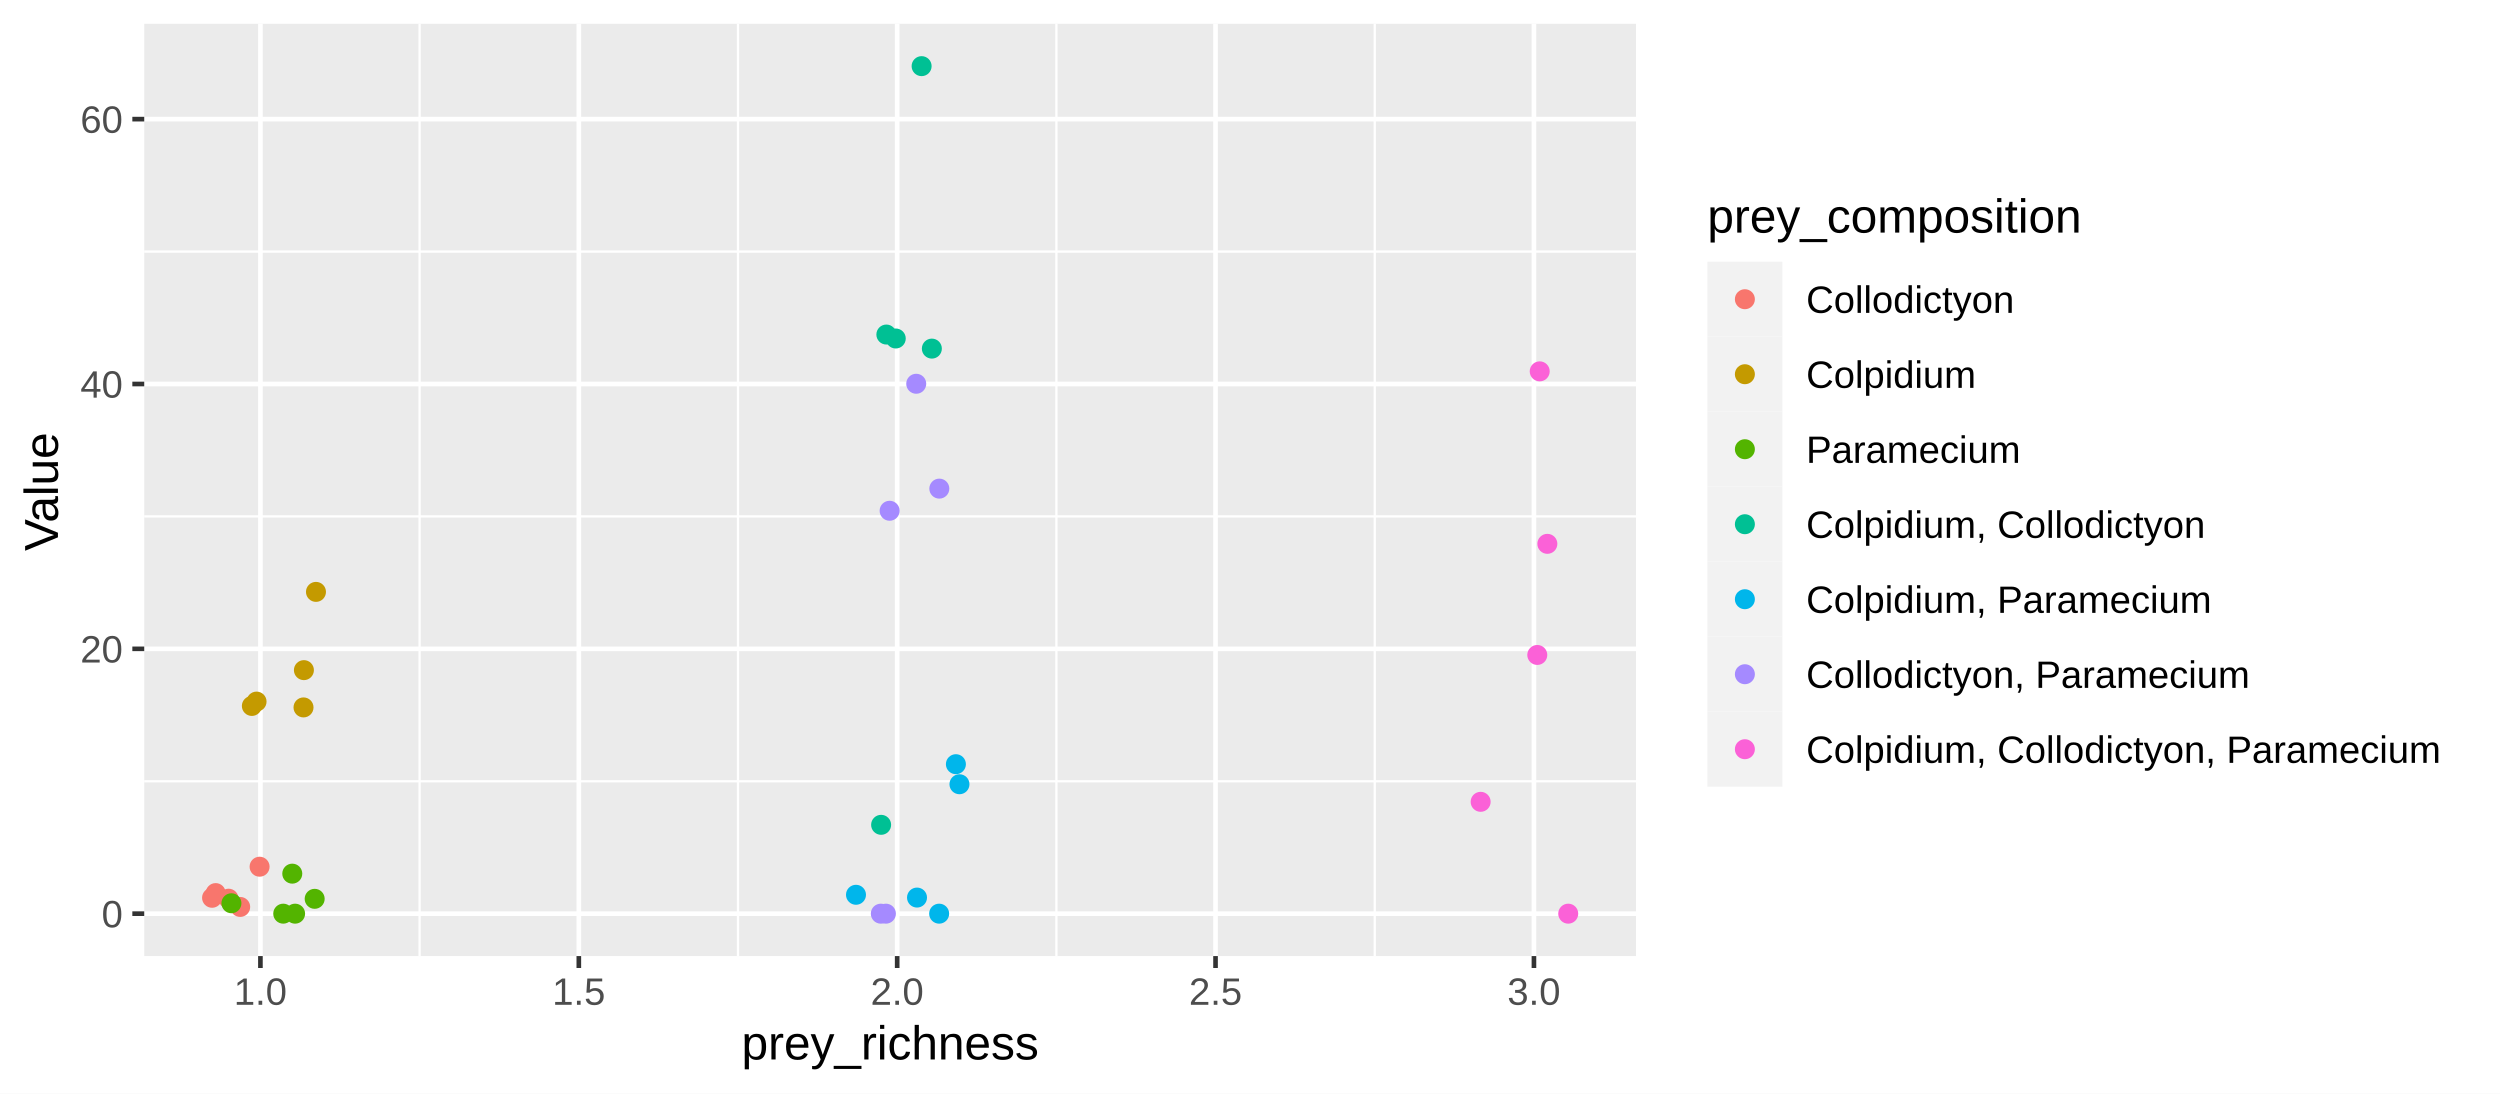
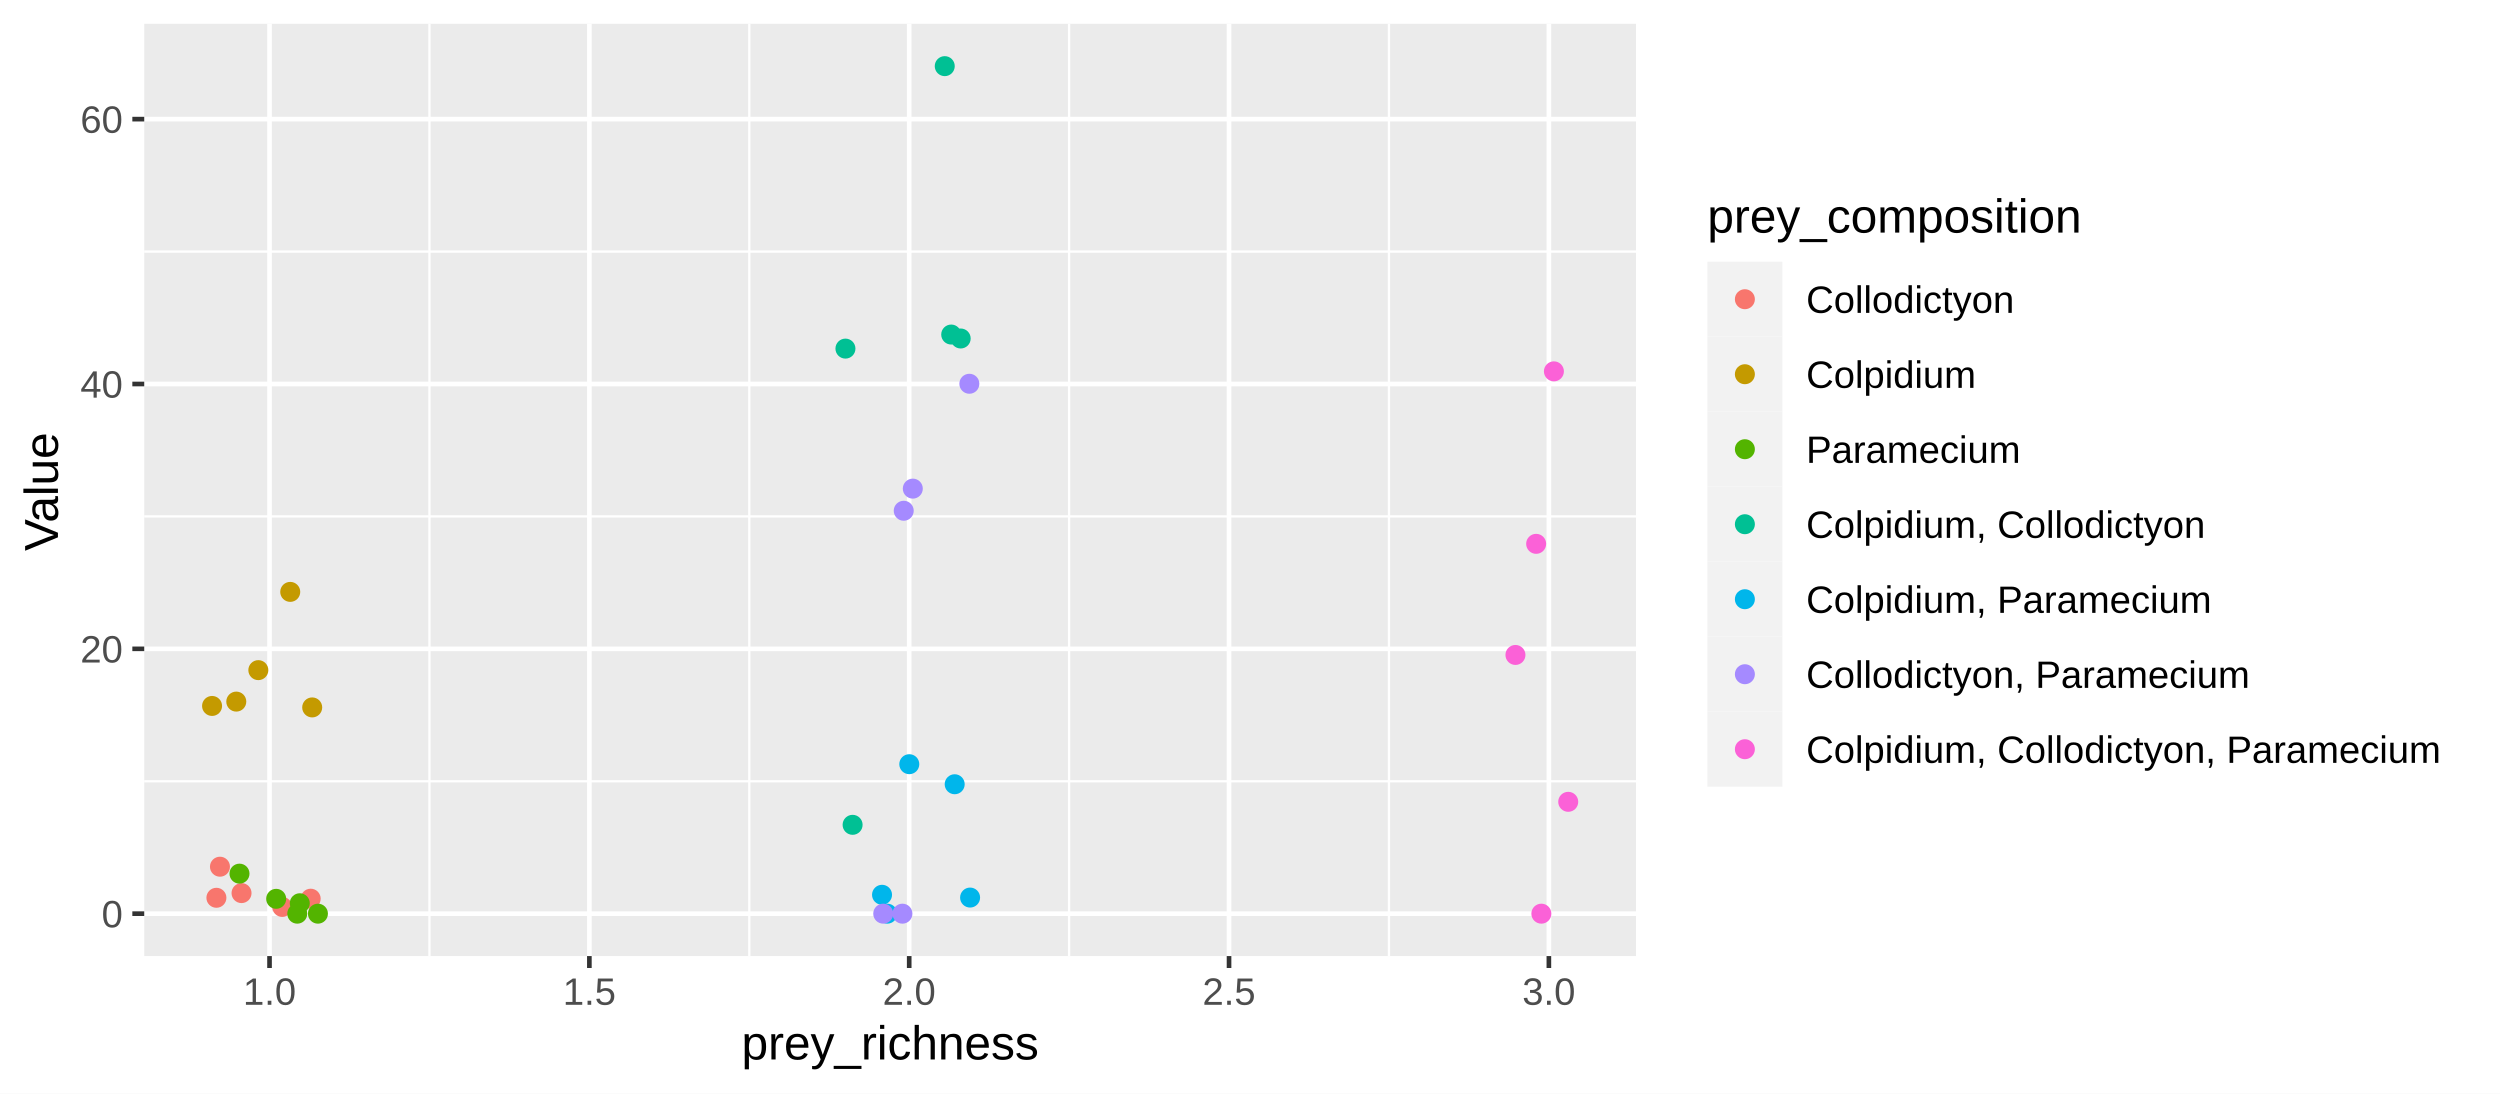
<svg xmlns="http://www.w3.org/2000/svg" viewBox="0 0 576.00 252.00">
  <defs>
    <style type="text/css">
    line, polyline, polygon, path, rect, circle {
      fill: none;
      stroke: #000000;
      stroke-linecap: round;
      stroke-linejoin: round;
      stroke-miterlimit: 10.00;
    }
  </style>
  </defs>
  <rect width="100%" height="100%" style="stroke: none; fill: #FFFFFF;" />
  <rect x="0" y="0.00" width="576.00" height="252.00" style="stroke-width: 1.07; stroke: none;" />
  <defs>
    <clipPath id="cpMzMuMjN8Mzc2Ljk0fDIyMC4yOHw1LjQ4">
      <rect x="33.23" y="5.48" width="343.71" height="214.80" />
    </clipPath>
  </defs>
  <rect x="33.23" y="5.48" width="343.71" height="214.80" style="stroke-width: 1.07; stroke: none; fill: #EBEBEB;" clip-path="url(#cpMzMuMjN8Mzc2Ljk0fDIyMC4yOHw1LjQ4)" />
  <polyline points="33.23,180.00 376.94,180.00 " style="stroke-width: 0.53; stroke: #FFFFFF; stroke-linecap: butt;" clip-path="url(#cpMzMuMjN8Mzc2Ljk0fDIyMC4yOHw1LjQ4)" />
  <polyline points="33.23,118.98 376.94,118.98 " style="stroke-width: 0.53; stroke: #FFFFFF; stroke-linecap: butt;" clip-path="url(#cpMzMuMjN8Mzc2Ljk0fDIyMC4yOHw1LjQ4)" />
  <polyline points="33.23,57.96 376.94,57.96 " style="stroke-width: 0.53; stroke: #FFFFFF; stroke-linecap: butt;" clip-path="url(#cpMzMuMjN8Mzc2Ljk0fDIyMC4yOHw1LjQ4)" />
-   <polyline points="96.68,220.28 96.68,5.48 " style="stroke-width: 0.53; stroke: #FFFFFF; stroke-linecap: butt;" clip-path="url(#cpMzMuMjN8Mzc2Ljk0fDIyMC4yOHw1LjQ4)" />
-   <polyline points="170.03,220.28 170.03,5.48 " style="stroke-width: 0.53; stroke: #FFFFFF; stroke-linecap: butt;" clip-path="url(#cpMzMuMjN8Mzc2Ljk0fDIyMC4yOHw1LjQ4)" />
-   <polyline points="243.39,220.28 243.39,5.48 " style="stroke-width: 0.53; stroke: #FFFFFF; stroke-linecap: butt;" clip-path="url(#cpMzMuMjN8Mzc2Ljk0fDIyMC4yOHw1LjQ4)" />
-   <polyline points="316.74,220.28 316.74,5.48 " style="stroke-width: 0.53; stroke: #FFFFFF; stroke-linecap: butt;" clip-path="url(#cpMzMuMjN8Mzc2Ljk0fDIyMC4yOHw1LjQ4)" />
+   <polyline points="98.95,220.28 98.95,5.48 " style="stroke-width: 0.53; stroke: #FFFFFF; stroke-linecap: butt;" clip-path="url(#cpMzMuMjN8Mzc2Ljk0fDIyMC4yOHw1LjQ4)" />
+   <polyline points="172.64,220.28 172.64,5.48 " style="stroke-width: 0.53; stroke: #FFFFFF; stroke-linecap: butt;" clip-path="url(#cpMzMuMjN8Mzc2Ljk0fDIyMC4yOHw1LjQ4)" />
+   <polyline points="246.32,220.28 246.32,5.48 " style="stroke-width: 0.53; stroke: #FFFFFF; stroke-linecap: butt;" clip-path="url(#cpMzMuMjN8Mzc2Ljk0fDIyMC4yOHw1LjQ4)" />
+   <polyline points="320.01,220.28 320.01,5.48 " style="stroke-width: 0.53; stroke: #FFFFFF; stroke-linecap: butt;" clip-path="url(#cpMzMuMjN8Mzc2Ljk0fDIyMC4yOHw1LjQ4)" />
  <polyline points="33.23,210.51 376.94,210.51 " style="stroke-width: 1.07; stroke: #FFFFFF; stroke-linecap: butt;" clip-path="url(#cpMzMuMjN8Mzc2Ljk0fDIyMC4yOHw1LjQ4)" />
  <polyline points="33.23,149.49 376.94,149.49 " style="stroke-width: 1.07; stroke: #FFFFFF; stroke-linecap: butt;" clip-path="url(#cpMzMuMjN8Mzc2Ljk0fDIyMC4yOHw1LjQ4)" />
  <polyline points="33.23,88.47 376.94,88.47 " style="stroke-width: 1.07; stroke: #FFFFFF; stroke-linecap: butt;" clip-path="url(#cpMzMuMjN8Mzc2Ljk0fDIyMC4yOHw1LjQ4)" />
  <polyline points="33.23,27.45 376.94,27.45 " style="stroke-width: 1.07; stroke: #FFFFFF; stroke-linecap: butt;" clip-path="url(#cpMzMuMjN8Mzc2Ljk0fDIyMC4yOHw1LjQ4)" />
-   <polyline points="60.00,220.28 60.00,5.48 " style="stroke-width: 1.07; stroke: #FFFFFF; stroke-linecap: butt;" clip-path="url(#cpMzMuMjN8Mzc2Ljk0fDIyMC4yOHw1LjQ4)" />
-   <polyline points="133.36,220.28 133.36,5.48 " style="stroke-width: 1.07; stroke: #FFFFFF; stroke-linecap: butt;" clip-path="url(#cpMzMuMjN8Mzc2Ljk0fDIyMC4yOHw1LjQ4)" />
-   <polyline points="206.71,220.28 206.71,5.48 " style="stroke-width: 1.07; stroke: #FFFFFF; stroke-linecap: butt;" clip-path="url(#cpMzMuMjN8Mzc2Ljk0fDIyMC4yOHw1LjQ4)" />
-   <polyline points="280.06,220.28 280.06,5.48 " style="stroke-width: 1.07; stroke: #FFFFFF; stroke-linecap: butt;" clip-path="url(#cpMzMuMjN8Mzc2Ljk0fDIyMC4yOHw1LjQ4)" />
-   <polyline points="353.42,220.28 353.42,5.48 " style="stroke-width: 1.07; stroke: #FFFFFF; stroke-linecap: butt;" clip-path="url(#cpMzMuMjN8Mzc2Ljk0fDIyMC4yOHw1LjQ4)" />
-   <circle cx="55.34" cy="208.96" r="1.95" style="stroke-width: 0.71; stroke: #F8766D; fill: #F8766D;" clip-path="url(#cpMzMuMjN8Mzc2Ljk0fDIyMC4yOHw1LjQ4)" />
-   <circle cx="59.81" cy="199.69" r="1.95" style="stroke-width: 0.71; stroke: #F8766D; fill: #F8766D;" clip-path="url(#cpMzMuMjN8Mzc2Ljk0fDIyMC4yOHw1LjQ4)" />
-   <circle cx="49.69" cy="205.77" r="1.95" style="stroke-width: 0.71; stroke: #F8766D; fill: #F8766D;" clip-path="url(#cpMzMuMjN8Mzc2Ljk0fDIyMC4yOHw1LjQ4)" />
-   <circle cx="52.66" cy="207.06" r="1.95" style="stroke-width: 0.71; stroke: #F8766D; fill: #F8766D;" clip-path="url(#cpMzMuMjN8Mzc2Ljk0fDIyMC4yOHw1LjQ4)" />
-   <circle cx="48.86" cy="206.85" r="1.95" style="stroke-width: 0.71; stroke: #F8766D; fill: #F8766D;" clip-path="url(#cpMzMuMjN8Mzc2Ljk0fDIyMC4yOHw1LjQ4)" />
-   <circle cx="69.93" cy="162.99" r="1.95" style="stroke-width: 0.71; stroke: #C49A00; fill: #C49A00;" clip-path="url(#cpMzMuMjN8Mzc2Ljk0fDIyMC4yOHw1LjQ4)" />
-   <circle cx="72.80" cy="136.37" r="1.95" style="stroke-width: 0.71; stroke: #C49A00; fill: #C49A00;" clip-path="url(#cpMzMuMjN8Mzc2Ljk0fDIyMC4yOHw1LjQ4)" />
-   <circle cx="58.03" cy="162.65" r="1.95" style="stroke-width: 0.71; stroke: #C49A00; fill: #C49A00;" clip-path="url(#cpMzMuMjN8Mzc2Ljk0fDIyMC4yOHw1LjQ4)" />
-   <circle cx="59.11" cy="161.65" r="1.95" style="stroke-width: 0.71; stroke: #C49A00; fill: #C49A00;" clip-path="url(#cpMzMuMjN8Mzc2Ljk0fDIyMC4yOHw1LjQ4)" />
-   <circle cx="70.02" cy="154.40" r="1.95" style="stroke-width: 0.71; stroke: #C49A00; fill: #C49A00;" clip-path="url(#cpMzMuMjN8Mzc2Ljk0fDIyMC4yOHw1LjQ4)" />
-   <circle cx="67.34" cy="201.29" r="1.95" style="stroke-width: 0.71; stroke: #53B400; fill: #53B400;" clip-path="url(#cpMzMuMjN8Mzc2Ljk0fDIyMC4yOHw1LjQ4)" />
-   <circle cx="65.26" cy="210.51" r="1.95" style="stroke-width: 0.71; stroke: #53B400; fill: #53B400;" clip-path="url(#cpMzMuMjN8Mzc2Ljk0fDIyMC4yOHw1LjQ4)" />
-   <circle cx="53.32" cy="208.11" r="1.95" style="stroke-width: 0.71; stroke: #53B400; fill: #53B400;" clip-path="url(#cpMzMuMjN8Mzc2Ljk0fDIyMC4yOHw1LjQ4)" />
-   <circle cx="67.99" cy="210.51" r="1.95" style="stroke-width: 0.71; stroke: #53B400; fill: #53B400;" clip-path="url(#cpMzMuMjN8Mzc2Ljk0fDIyMC4yOHw1LjQ4)" />
-   <circle cx="72.50" cy="207.09" r="1.95" style="stroke-width: 0.71; stroke: #53B400; fill: #53B400;" clip-path="url(#cpMzMuMjN8Mzc2Ljk0fDIyMC4yOHw1LjQ4)" />
-   <circle cx="212.34" cy="15.24" r="1.95" style="stroke-width: 0.71; stroke: #00C094; fill: #00C094;" clip-path="url(#cpMzMuMjN8Mzc2Ljk0fDIyMC4yOHw1LjQ4)" />
-   <circle cx="206.38" cy="77.99" r="1.95" style="stroke-width: 0.71; stroke: #00C094; fill: #00C094;" clip-path="url(#cpMzMuMjN8Mzc2Ljk0fDIyMC4yOHw1LjQ4)" />
-   <circle cx="203.01" cy="190.04" r="1.95" style="stroke-width: 0.71; stroke: #00C094; fill: #00C094;" clip-path="url(#cpMzMuMjN8Mzc2Ljk0fDIyMC4yOHw1LjQ4)" />
-   <circle cx="214.70" cy="80.32" r="1.95" style="stroke-width: 0.71; stroke: #00C094; fill: #00C094;" clip-path="url(#cpMzMuMjN8Mzc2Ljk0fDIyMC4yOHw1LjQ4)" />
-   <circle cx="204.22" cy="77.08" r="1.95" style="stroke-width: 0.71; stroke: #00C094; fill: #00C094;" clip-path="url(#cpMzMuMjN8Mzc2Ljk0fDIyMC4yOHw1LjQ4)" />
-   <circle cx="220.24" cy="176.07" r="1.95" style="stroke-width: 0.71; stroke: #00B6EB; fill: #00B6EB;" clip-path="url(#cpMzMuMjN8Mzc2Ljk0fDIyMC4yOHw1LjQ4)" />
-   <circle cx="216.38" cy="210.51" r="1.95" style="stroke-width: 0.71; stroke: #00B6EB; fill: #00B6EB;" clip-path="url(#cpMzMuMjN8Mzc2Ljk0fDIyMC4yOHw1LjQ4)" />
-   <circle cx="211.28" cy="206.80" r="1.95" style="stroke-width: 0.71; stroke: #00B6EB; fill: #00B6EB;" clip-path="url(#cpMzMuMjN8Mzc2Ljk0fDIyMC4yOHw1LjQ4)" />
-   <circle cx="197.22" cy="206.16" r="1.95" style="stroke-width: 0.71; stroke: #00B6EB; fill: #00B6EB;" clip-path="url(#cpMzMuMjN8Mzc2Ljk0fDIyMC4yOHw1LjQ4)" />
-   <circle cx="221.06" cy="180.69" r="1.95" style="stroke-width: 0.71; stroke: #00B6EB; fill: #00B6EB;" clip-path="url(#cpMzMuMjN8Mzc2Ljk0fDIyMC4yOHw1LjQ4)" />
-   <circle cx="204.97" cy="117.68" r="1.95" style="stroke-width: 0.71; stroke: #A58AFF; fill: #A58AFF;" clip-path="url(#cpMzMuMjN8Mzc2Ljk0fDIyMC4yOHw1LjQ4)" />
-   <circle cx="216.42" cy="112.58" r="1.95" style="stroke-width: 0.71; stroke: #A58AFF; fill: #A58AFF;" clip-path="url(#cpMzMuMjN8Mzc2Ljk0fDIyMC4yOHw1LjQ4)" />
-   <circle cx="204.11" cy="210.51" r="1.95" style="stroke-width: 0.71; stroke: #A58AFF; fill: #A58AFF;" clip-path="url(#cpMzMuMjN8Mzc2Ljk0fDIyMC4yOHw1LjQ4)" />
-   <circle cx="211.10" cy="88.42" r="1.95" style="stroke-width: 0.71; stroke: #A58AFF; fill: #A58AFF;" clip-path="url(#cpMzMuMjN8Mzc2Ljk0fDIyMC4yOHw1LjQ4)" />
-   <circle cx="202.94" cy="210.51" r="1.95" style="stroke-width: 0.71; stroke: #A58AFF; fill: #A58AFF;" clip-path="url(#cpMzMuMjN8Mzc2Ljk0fDIyMC4yOHw1LjQ4)" />
-   <circle cx="354.75" cy="85.56" r="1.95" style="stroke-width: 0.71; stroke: #FB61D7; fill: #FB61D7;" clip-path="url(#cpMzMuMjN8Mzc2Ljk0fDIyMC4yOHw1LjQ4)" />
-   <circle cx="354.19" cy="150.90" r="1.95" style="stroke-width: 0.71; stroke: #FB61D7; fill: #FB61D7;" clip-path="url(#cpMzMuMjN8Mzc2Ljk0fDIyMC4yOHw1LjQ4)" />
-   <circle cx="356.51" cy="125.30" r="1.95" style="stroke-width: 0.71; stroke: #FB61D7; fill: #FB61D7;" clip-path="url(#cpMzMuMjN8Mzc2Ljk0fDIyMC4yOHw1LjQ4)" />
-   <circle cx="361.32" cy="210.51" r="1.95" style="stroke-width: 0.71; stroke: #FB61D7; fill: #FB61D7;" clip-path="url(#cpMzMuMjN8Mzc2Ljk0fDIyMC4yOHw1LjQ4)" />
-   <circle cx="341.14" cy="184.74" r="1.95" style="stroke-width: 0.71; stroke: #FB61D7; fill: #FB61D7;" clip-path="url(#cpMzMuMjN8Mzc2Ljk0fDIyMC4yOHw1LjQ4)" />
+   <polyline points="62.10,220.28 62.10,5.48 " style="stroke-width: 1.07; stroke: #FFFFFF; stroke-linecap: butt;" clip-path="url(#cpMzMuMjN8Mzc2Ljk0fDIyMC4yOHw1LjQ4)" />
+   <polyline points="135.79,220.28 135.79,5.48 " style="stroke-width: 1.07; stroke: #FFFFFF; stroke-linecap: butt;" clip-path="url(#cpMzMuMjN8Mzc2Ljk0fDIyMC4yOHw1LjQ4)" />
+   <polyline points="209.48,220.28 209.48,5.48 " style="stroke-width: 1.07; stroke: #FFFFFF; stroke-linecap: butt;" clip-path="url(#cpMzMuMjN8Mzc2Ljk0fDIyMC4yOHw1LjQ4)" />
+   <polyline points="283.17,220.28 283.17,5.48 " style="stroke-width: 1.07; stroke: #FFFFFF; stroke-linecap: butt;" clip-path="url(#cpMzMuMjN8Mzc2Ljk0fDIyMC4yOHw1LjQ4)" />
+   <polyline points="356.86,220.28 356.86,5.48 " style="stroke-width: 1.07; stroke: #FFFFFF; stroke-linecap: butt;" clip-path="url(#cpMzMuMjN8Mzc2Ljk0fDIyMC4yOHw1LjQ4)" />
+   <circle cx="65.03" cy="208.96" r="1.95" style="stroke-width: 0.71; stroke: #F8766D; fill: #F8766D;" clip-path="url(#cpMzMuMjN8Mzc2Ljk0fDIyMC4yOHw1LjQ4)" />
+   <circle cx="50.68" cy="199.69" r="1.95" style="stroke-width: 0.71; stroke: #F8766D; fill: #F8766D;" clip-path="url(#cpMzMuMjN8Mzc2Ljk0fDIyMC4yOHw1LjQ4)" />
+   <circle cx="55.65" cy="205.77" r="1.95" style="stroke-width: 0.71; stroke: #F8766D; fill: #F8766D;" clip-path="url(#cpMzMuMjN8Mzc2Ljk0fDIyMC4yOHw1LjQ4)" />
+   <circle cx="71.58" cy="207.06" r="1.95" style="stroke-width: 0.71; stroke: #F8766D; fill: #F8766D;" clip-path="url(#cpMzMuMjN8Mzc2Ljk0fDIyMC4yOHw1LjQ4)" />
+   <circle cx="49.86" cy="206.85" r="1.95" style="stroke-width: 0.71; stroke: #F8766D; fill: #F8766D;" clip-path="url(#cpMzMuMjN8Mzc2Ljk0fDIyMC4yOHw1LjQ4)" />
+   <circle cx="71.93" cy="162.99" r="1.95" style="stroke-width: 0.71; stroke: #C49A00; fill: #C49A00;" clip-path="url(#cpMzMuMjN8Mzc2Ljk0fDIyMC4yOHw1LjQ4)" />
+   <circle cx="66.87" cy="136.37" r="1.95" style="stroke-width: 0.71; stroke: #C49A00; fill: #C49A00;" clip-path="url(#cpMzMuMjN8Mzc2Ljk0fDIyMC4yOHw1LjQ4)" />
+   <circle cx="48.86" cy="162.65" r="1.95" style="stroke-width: 0.71; stroke: #C49A00; fill: #C49A00;" clip-path="url(#cpMzMuMjN8Mzc2Ljk0fDIyMC4yOHw1LjQ4)" />
+   <circle cx="54.44" cy="161.65" r="1.95" style="stroke-width: 0.71; stroke: #C49A00; fill: #C49A00;" clip-path="url(#cpMzMuMjN8Mzc2Ljk0fDIyMC4yOHw1LjQ4)" />
+   <circle cx="59.52" cy="154.40" r="1.95" style="stroke-width: 0.71; stroke: #C49A00; fill: #C49A00;" clip-path="url(#cpMzMuMjN8Mzc2Ljk0fDIyMC4yOHw1LjQ4)" />
+   <circle cx="55.18" cy="201.29" r="1.95" style="stroke-width: 0.71; stroke: #53B400; fill: #53B400;" clip-path="url(#cpMzMuMjN8Mzc2Ljk0fDIyMC4yOHw1LjQ4)" />
+   <circle cx="68.49" cy="210.51" r="1.95" style="stroke-width: 0.71; stroke: #53B400; fill: #53B400;" clip-path="url(#cpMzMuMjN8Mzc2Ljk0fDIyMC4yOHw1LjQ4)" />
+   <circle cx="69.07" cy="208.11" r="1.95" style="stroke-width: 0.71; stroke: #53B400; fill: #53B400;" clip-path="url(#cpMzMuMjN8Mzc2Ljk0fDIyMC4yOHw1LjQ4)" />
+   <circle cx="73.25" cy="210.51" r="1.95" style="stroke-width: 0.71; stroke: #53B400; fill: #53B400;" clip-path="url(#cpMzMuMjN8Mzc2Ljk0fDIyMC4yOHw1LjQ4)" />
+   <circle cx="63.63" cy="207.09" r="1.95" style="stroke-width: 0.71; stroke: #53B400; fill: #53B400;" clip-path="url(#cpMzMuMjN8Mzc2Ljk0fDIyMC4yOHw1LjQ4)" />
+   <circle cx="217.67" cy="15.24" r="1.95" style="stroke-width: 0.71; stroke: #00C094; fill: #00C094;" clip-path="url(#cpMzMuMjN8Mzc2Ljk0fDIyMC4yOHw1LjQ4)" />
+   <circle cx="221.34" cy="77.99" r="1.95" style="stroke-width: 0.71; stroke: #00C094; fill: #00C094;" clip-path="url(#cpMzMuMjN8Mzc2Ljk0fDIyMC4yOHw1LjQ4)" />
+   <circle cx="196.44" cy="190.04" r="1.95" style="stroke-width: 0.71; stroke: #00C094; fill: #00C094;" clip-path="url(#cpMzMuMjN8Mzc2Ljk0fDIyMC4yOHw1LjQ4)" />
+   <circle cx="194.79" cy="80.32" r="1.95" style="stroke-width: 0.71; stroke: #00C094; fill: #00C094;" clip-path="url(#cpMzMuMjN8Mzc2Ljk0fDIyMC4yOHw1LjQ4)" />
+   <circle cx="219.16" cy="77.08" r="1.95" style="stroke-width: 0.71; stroke: #00C094; fill: #00C094;" clip-path="url(#cpMzMuMjN8Mzc2Ljk0fDIyMC4yOHw1LjQ4)" />
+   <circle cx="209.50" cy="176.07" r="1.95" style="stroke-width: 0.71; stroke: #00B6EB; fill: #00B6EB;" clip-path="url(#cpMzMuMjN8Mzc2Ljk0fDIyMC4yOHw1LjQ4)" />
+   <circle cx="204.43" cy="210.51" r="1.95" style="stroke-width: 0.71; stroke: #00B6EB; fill: #00B6EB;" clip-path="url(#cpMzMuMjN8Mzc2Ljk0fDIyMC4yOHw1LjQ4)" />
+   <circle cx="223.51" cy="206.80" r="1.95" style="stroke-width: 0.71; stroke: #00B6EB; fill: #00B6EB;" clip-path="url(#cpMzMuMjN8Mzc2Ljk0fDIyMC4yOHw1LjQ4)" />
+   <circle cx="203.22" cy="206.16" r="1.95" style="stroke-width: 0.71; stroke: #00B6EB; fill: #00B6EB;" clip-path="url(#cpMzMuMjN8Mzc2Ljk0fDIyMC4yOHw1LjQ4)" />
+   <circle cx="219.96" cy="180.69" r="1.95" style="stroke-width: 0.71; stroke: #00B6EB; fill: #00B6EB;" clip-path="url(#cpMzMuMjN8Mzc2Ljk0fDIyMC4yOHw1LjQ4)" />
+   <circle cx="208.22" cy="117.68" r="1.95" style="stroke-width: 0.71; stroke: #A58AFF; fill: #A58AFF;" clip-path="url(#cpMzMuMjN8Mzc2Ljk0fDIyMC4yOHw1LjQ4)" />
+   <circle cx="210.31" cy="112.58" r="1.95" style="stroke-width: 0.71; stroke: #A58AFF; fill: #A58AFF;" clip-path="url(#cpMzMuMjN8Mzc2Ljk0fDIyMC4yOHw1LjQ4)" />
+   <circle cx="203.50" cy="210.51" r="1.95" style="stroke-width: 0.71; stroke: #A58AFF; fill: #A58AFF;" clip-path="url(#cpMzMuMjN8Mzc2Ljk0fDIyMC4yOHw1LjQ4)" />
+   <circle cx="223.34" cy="88.42" r="1.95" style="stroke-width: 0.71; stroke: #A58AFF; fill: #A58AFF;" clip-path="url(#cpMzMuMjN8Mzc2Ljk0fDIyMC4yOHw1LjQ4)" />
+   <circle cx="207.92" cy="210.51" r="1.95" style="stroke-width: 0.71; stroke: #A58AFF; fill: #A58AFF;" clip-path="url(#cpMzMuMjN8Mzc2Ljk0fDIyMC4yOHw1LjQ4)" />
+   <circle cx="358.02" cy="85.56" r="1.95" style="stroke-width: 0.71; stroke: #FB61D7; fill: #FB61D7;" clip-path="url(#cpMzMuMjN8Mzc2Ljk0fDIyMC4yOHw1LjQ4)" />
+   <circle cx="349.16" cy="150.90" r="1.95" style="stroke-width: 0.71; stroke: #FB61D7; fill: #FB61D7;" clip-path="url(#cpMzMuMjN8Mzc2Ljk0fDIyMC4yOHw1LjQ4)" />
+   <circle cx="353.93" cy="125.30" r="1.95" style="stroke-width: 0.71; stroke: #FB61D7; fill: #FB61D7;" clip-path="url(#cpMzMuMjN8Mzc2Ljk0fDIyMC4yOHw1LjQ4)" />
+   <circle cx="355.13" cy="210.51" r="1.95" style="stroke-width: 0.71; stroke: #FB61D7; fill: #FB61D7;" clip-path="url(#cpMzMuMjN8Mzc2Ljk0fDIyMC4yOHw1LjQ4)" />
+   <circle cx="361.32" cy="184.74" r="1.95" style="stroke-width: 0.71; stroke: #FB61D7; fill: #FB61D7;" clip-path="url(#cpMzMuMjN8Mzc2Ljk0fDIyMC4yOHw1LjQ4)" />
  <defs>
    <clipPath id="cpMC4wMHw1NzYuMDB8MjUyLjAwfDAuMDA=">
      <rect x="0.00" y="0.00" width="576.00" height="252.00" />
    </clipPath>
  </defs>
  <g clip-path="url(#cpMC4wMHw1NzYuMDB8MjUyLjAwfDAuMDA=)">
    <text x="23.41" y="213.66" style="font-size: 8.80px; fill: #4D4D4D; font-family: Arial;" textLength="4.89px" lengthAdjust="spacingAndGlyphs">0</text>
  </g>
  <g clip-path="url(#cpMC4wMHw1NzYuMDB8MjUyLjAwfDAuMDA=)">
    <text x="18.51" y="152.64" style="font-size: 8.80px; fill: #4D4D4D; font-family: Arial;" textLength="9.79px" lengthAdjust="spacingAndGlyphs">20</text>
  </g>
  <g clip-path="url(#cpMC4wMHw1NzYuMDB8MjUyLjAwfDAuMDA=)">
    <text x="18.51" y="91.62" style="font-size: 8.80px; fill: #4D4D4D; font-family: Arial;" textLength="9.79px" lengthAdjust="spacingAndGlyphs">40</text>
  </g>
  <g clip-path="url(#cpMC4wMHw1NzYuMDB8MjUyLjAwfDAuMDA=)">
    <text x="18.51" y="30.60" style="font-size: 8.80px; fill: #4D4D4D; font-family: Arial;" textLength="9.79px" lengthAdjust="spacingAndGlyphs">60</text>
  </g>
  <polyline points="30.49,210.51 33.23,210.51 " style="stroke-width: 1.07; stroke: #333333; stroke-linecap: butt;" clip-path="url(#cpMC4wMHw1NzYuMDB8MjUyLjAwfDAuMDA=)" />
  <polyline points="30.49,149.49 33.23,149.49 " style="stroke-width: 1.07; stroke: #333333; stroke-linecap: butt;" clip-path="url(#cpMC4wMHw1NzYuMDB8MjUyLjAwfDAuMDA=)" />
  <polyline points="30.49,88.47 33.23,88.47 " style="stroke-width: 1.07; stroke: #333333; stroke-linecap: butt;" clip-path="url(#cpMC4wMHw1NzYuMDB8MjUyLjAwfDAuMDA=)" />
  <polyline points="30.49,27.45 33.23,27.45 " style="stroke-width: 1.07; stroke: #333333; stroke-linecap: butt;" clip-path="url(#cpMC4wMHw1NzYuMDB8MjUyLjAwfDAuMDA=)" />
-   <polyline points="60.00,223.02 60.00,220.28 " style="stroke-width: 1.07; stroke: #333333; stroke-linecap: butt;" clip-path="url(#cpMC4wMHw1NzYuMDB8MjUyLjAwfDAuMDA=)" />
-   <polyline points="133.36,223.02 133.36,220.28 " style="stroke-width: 1.07; stroke: #333333; stroke-linecap: butt;" clip-path="url(#cpMC4wMHw1NzYuMDB8MjUyLjAwfDAuMDA=)" />
-   <polyline points="206.71,223.02 206.71,220.28 " style="stroke-width: 1.07; stroke: #333333; stroke-linecap: butt;" clip-path="url(#cpMC4wMHw1NzYuMDB8MjUyLjAwfDAuMDA=)" />
-   <polyline points="280.06,223.02 280.06,220.28 " style="stroke-width: 1.07; stroke: #333333; stroke-linecap: butt;" clip-path="url(#cpMC4wMHw1NzYuMDB8MjUyLjAwfDAuMDA=)" />
-   <polyline points="353.42,223.02 353.42,220.28 " style="stroke-width: 1.07; stroke: #333333; stroke-linecap: butt;" clip-path="url(#cpMC4wMHw1NzYuMDB8MjUyLjAwfDAuMDA=)" />
+   <polyline points="62.10,223.02 62.10,220.28 " style="stroke-width: 1.07; stroke: #333333; stroke-linecap: butt;" clip-path="url(#cpMC4wMHw1NzYuMDB8MjUyLjAwfDAuMDA=)" />
+   <polyline points="135.79,223.02 135.79,220.28 " style="stroke-width: 1.07; stroke: #333333; stroke-linecap: butt;" clip-path="url(#cpMC4wMHw1NzYuMDB8MjUyLjAwfDAuMDA=)" />
+   <polyline points="209.48,223.02 209.48,220.28 " style="stroke-width: 1.07; stroke: #333333; stroke-linecap: butt;" clip-path="url(#cpMC4wMHw1NzYuMDB8MjUyLjAwfDAuMDA=)" />
+   <polyline points="283.17,223.02 283.17,220.28 " style="stroke-width: 1.07; stroke: #333333; stroke-linecap: butt;" clip-path="url(#cpMC4wMHw1NzYuMDB8MjUyLjAwfDAuMDA=)" />
+   <polyline points="356.86,223.02 356.86,220.28 " style="stroke-width: 1.07; stroke: #333333; stroke-linecap: butt;" clip-path="url(#cpMC4wMHw1NzYuMDB8MjUyLjAwfDAuMDA=)" />
  <g clip-path="url(#cpMC4wMHw1NzYuMDB8MjUyLjAwfDAuMDA=)">
-     <text x="53.88" y="231.51" style="font-size: 8.80px; fill: #4D4D4D; font-family: Arial;" textLength="12.23px" lengthAdjust="spacingAndGlyphs">1.0</text>
+     <text x="55.99" y="231.51" style="font-size: 8.80px; fill: #4D4D4D; font-family: Arial;" textLength="12.23px" lengthAdjust="spacingAndGlyphs">1.0</text>
  </g>
  <g clip-path="url(#cpMC4wMHw1NzYuMDB8MjUyLjAwfDAuMDA=)">
-     <text x="127.24" y="231.51" style="font-size: 8.80px; fill: #4D4D4D; font-family: Arial;" textLength="12.23px" lengthAdjust="spacingAndGlyphs">1.5</text>
+     <text x="129.68" y="231.51" style="font-size: 8.80px; fill: #4D4D4D; font-family: Arial;" textLength="12.23px" lengthAdjust="spacingAndGlyphs">1.5</text>
  </g>
  <g clip-path="url(#cpMC4wMHw1NzYuMDB8MjUyLjAwfDAuMDA=)">
-     <text x="200.59" y="231.51" style="font-size: 8.80px; fill: #4D4D4D; font-family: Arial;" textLength="12.23px" lengthAdjust="spacingAndGlyphs">2.0</text>
+     <text x="203.36" y="231.51" style="font-size: 8.80px; fill: #4D4D4D; font-family: Arial;" textLength="12.23px" lengthAdjust="spacingAndGlyphs">2.0</text>
  </g>
  <g clip-path="url(#cpMC4wMHw1NzYuMDB8MjUyLjAwfDAuMDA=)">
-     <text x="273.95" y="231.51" style="font-size: 8.80px; fill: #4D4D4D; font-family: Arial;" textLength="12.23px" lengthAdjust="spacingAndGlyphs">2.5</text>
+     <text x="277.05" y="231.51" style="font-size: 8.80px; fill: #4D4D4D; font-family: Arial;" textLength="12.23px" lengthAdjust="spacingAndGlyphs">2.5</text>
  </g>
  <g clip-path="url(#cpMC4wMHw1NzYuMDB8MjUyLjAwfDAuMDA=)">
-     <text x="347.30" y="231.51" style="font-size: 8.80px; fill: #4D4D4D; font-family: Arial;" textLength="12.23px" lengthAdjust="spacingAndGlyphs">3.0</text>
+     <text x="350.74" y="231.51" style="font-size: 8.80px; fill: #4D4D4D; font-family: Arial;" textLength="12.23px" lengthAdjust="spacingAndGlyphs">3.0</text>
  </g>
  <g clip-path="url(#cpMC4wMHw1NzYuMDB8MjUyLjAwfDAuMDA=)">
    <text x="170.85" y="244.10" style="font-size: 11.00px; font-family: Arial;" textLength="68.48px" lengthAdjust="spacingAndGlyphs">prey_richness</text>
  </g>
  <g clip-path="url(#cpMC4wMHw1NzYuMDB8MjUyLjAwfDAuMDA=)">
    <text transform="translate(13.35,126.94) rotate(-90)" style="font-size: 11.00px; font-family: Arial;" textLength="28.13px" lengthAdjust="spacingAndGlyphs">Value</text>
  </g>
  <rect x="387.90" y="39.02" width="182.62" height="147.72" style="stroke-width: 1.07; stroke: none; fill: #FFFFFF;" clip-path="url(#cpMC4wMHw1NzYuMDB8MjUyLjAwfDAuMDA=)" />
  <g clip-path="url(#cpMC4wMHw1NzYuMDB8MjUyLjAwfDAuMDA=)">
    <text x="393.38" y="53.60" style="font-size: 11.00px; font-family: Arial;" textLength="86.21px" lengthAdjust="spacingAndGlyphs">prey_composition</text>
  </g>
  <rect x="393.38" y="60.30" width="17.28" height="17.28" style="stroke-width: 1.07; stroke: none; fill: #F2F2F2;" clip-path="url(#cpMC4wMHw1NzYuMDB8MjUyLjAwfDAuMDA=)" />
  <circle cx="402.02" cy="68.94" r="1.95" style="stroke-width: 0.71; stroke: #F8766D; fill: #F8766D;" clip-path="url(#cpMC4wMHw1NzYuMDB8MjUyLjAwfDAuMDA=)" />
  <rect x="393.38" y="77.58" width="17.28" height="17.28" style="stroke-width: 1.07; stroke: none; fill: #F2F2F2;" clip-path="url(#cpMC4wMHw1NzYuMDB8MjUyLjAwfDAuMDA=)" />
  <circle cx="402.02" cy="86.22" r="1.95" style="stroke-width: 0.71; stroke: #C49A00; fill: #C49A00;" clip-path="url(#cpMC4wMHw1NzYuMDB8MjUyLjAwfDAuMDA=)" />
  <rect x="393.38" y="94.86" width="17.28" height="17.28" style="stroke-width: 1.07; stroke: none; fill: #F2F2F2;" clip-path="url(#cpMC4wMHw1NzYuMDB8MjUyLjAwfDAuMDA=)" />
  <circle cx="402.02" cy="103.50" r="1.95" style="stroke-width: 0.71; stroke: #53B400; fill: #53B400;" clip-path="url(#cpMC4wMHw1NzYuMDB8MjUyLjAwfDAuMDA=)" />
  <rect x="393.38" y="112.14" width="17.28" height="17.28" style="stroke-width: 1.07; stroke: none; fill: #F2F2F2;" clip-path="url(#cpMC4wMHw1NzYuMDB8MjUyLjAwfDAuMDA=)" />
  <circle cx="402.02" cy="120.78" r="1.95" style="stroke-width: 0.71; stroke: #00C094; fill: #00C094;" clip-path="url(#cpMC4wMHw1NzYuMDB8MjUyLjAwfDAuMDA=)" />
  <rect x="393.38" y="129.42" width="17.28" height="17.28" style="stroke-width: 1.07; stroke: none; fill: #F2F2F2;" clip-path="url(#cpMC4wMHw1NzYuMDB8MjUyLjAwfDAuMDA=)" />
  <circle cx="402.02" cy="138.06" r="1.95" style="stroke-width: 0.71; stroke: #00B6EB; fill: #00B6EB;" clip-path="url(#cpMC4wMHw1NzYuMDB8MjUyLjAwfDAuMDA=)" />
  <rect x="393.38" y="146.70" width="17.28" height="17.28" style="stroke-width: 1.07; stroke: none; fill: #F2F2F2;" clip-path="url(#cpMC4wMHw1NzYuMDB8MjUyLjAwfDAuMDA=)" />
  <circle cx="402.02" cy="155.34" r="1.95" style="stroke-width: 0.71; stroke: #A58AFF; fill: #A58AFF;" clip-path="url(#cpMC4wMHw1NzYuMDB8MjUyLjAwfDAuMDA=)" />
  <rect x="393.38" y="163.98" width="17.28" height="17.28" style="stroke-width: 1.07; stroke: none; fill: #F2F2F2;" clip-path="url(#cpMC4wMHw1NzYuMDB8MjUyLjAwfDAuMDA=)" />
  <circle cx="402.02" cy="172.62" r="1.95" style="stroke-width: 0.71; stroke: #FB61D7; fill: #FB61D7;" clip-path="url(#cpMC4wMHw1NzYuMDB8MjUyLjAwfDAuMDA=)" />
  <g clip-path="url(#cpMC4wMHw1NzYuMDB8MjUyLjAwfDAuMDA=)">
    <text x="416.14" y="72.09" style="font-size: 8.80px; font-family: Arial;" textLength="47.94px" lengthAdjust="spacingAndGlyphs">Collodictyon</text>
  </g>
  <g clip-path="url(#cpMC4wMHw1NzYuMDB8MjUyLjAwfDAuMDA=)">
    <text x="416.14" y="89.37" style="font-size: 8.80px; font-family: Arial;" textLength="39.13px" lengthAdjust="spacingAndGlyphs">Colpidium</text>
  </g>
  <g clip-path="url(#cpMC4wMHw1NzYuMDB8MjUyLjAwfDAuMDA=)">
    <text x="416.14" y="106.65" style="font-size: 8.80px; font-family: Arial;" textLength="49.39px" lengthAdjust="spacingAndGlyphs">Paramecium</text>
  </g>
  <g clip-path="url(#cpMC4wMHw1NzYuMDB8MjUyLjAwfDAuMDA=)">
    <text x="416.14" y="123.93" style="font-size: 8.80px; font-family: Arial;" textLength="91.95px" lengthAdjust="spacingAndGlyphs">Colpidium, Collodictyon</text>
  </g>
  <g clip-path="url(#cpMC4wMHw1NzYuMDB8MjUyLjAwfDAuMDA=)">
    <text x="416.14" y="141.21" style="font-size: 8.80px; font-family: Arial;" textLength="93.41px" lengthAdjust="spacingAndGlyphs">Colpidium, Paramecium</text>
  </g>
  <g clip-path="url(#cpMC4wMHw1NzYuMDB8MjUyLjAwfDAuMDA=)">
    <text x="416.14" y="158.49" style="font-size: 8.80px; font-family: Arial;" textLength="102.22px" lengthAdjust="spacingAndGlyphs">Collodictyon, Paramecium</text>
  </g>
  <g clip-path="url(#cpMC4wMHw1NzYuMDB8MjUyLjAwfDAuMDA=)">
    <text x="416.14" y="175.77" style="font-size: 8.80px; font-family: Arial;" textLength="146.24px" lengthAdjust="spacingAndGlyphs">Colpidium, Collodictyon, Paramecium</text>
  </g>
</svg>
